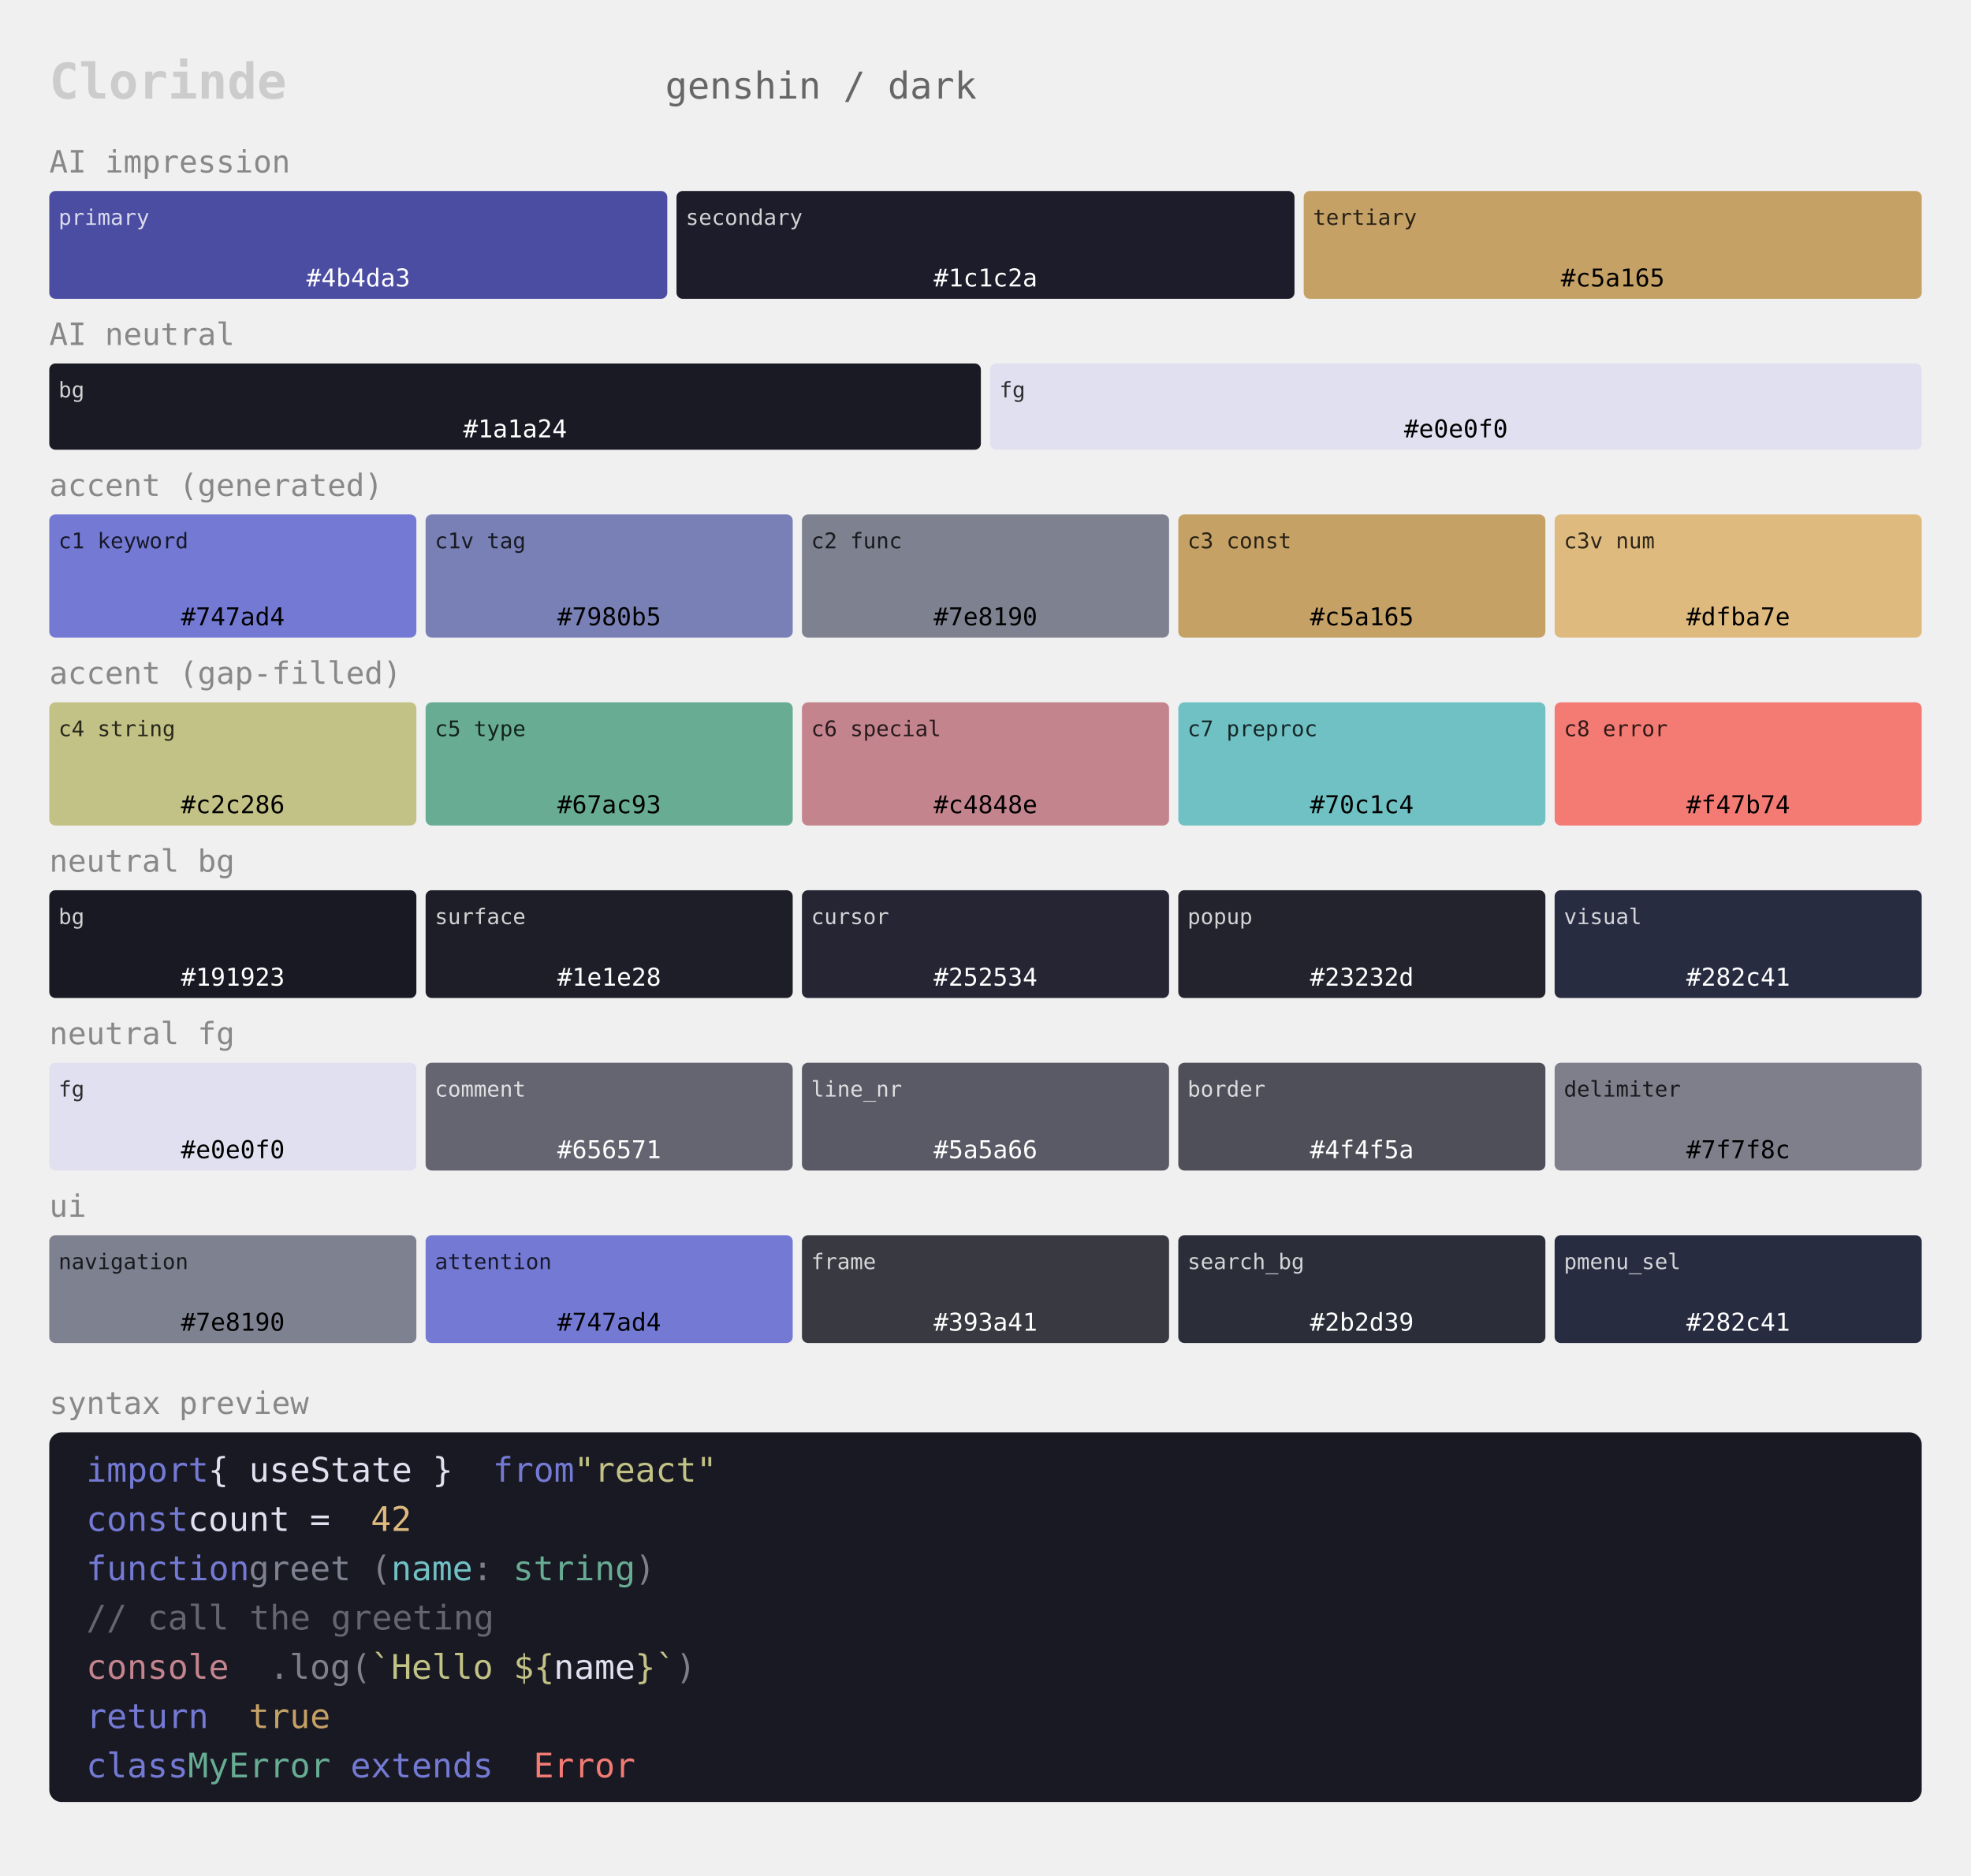
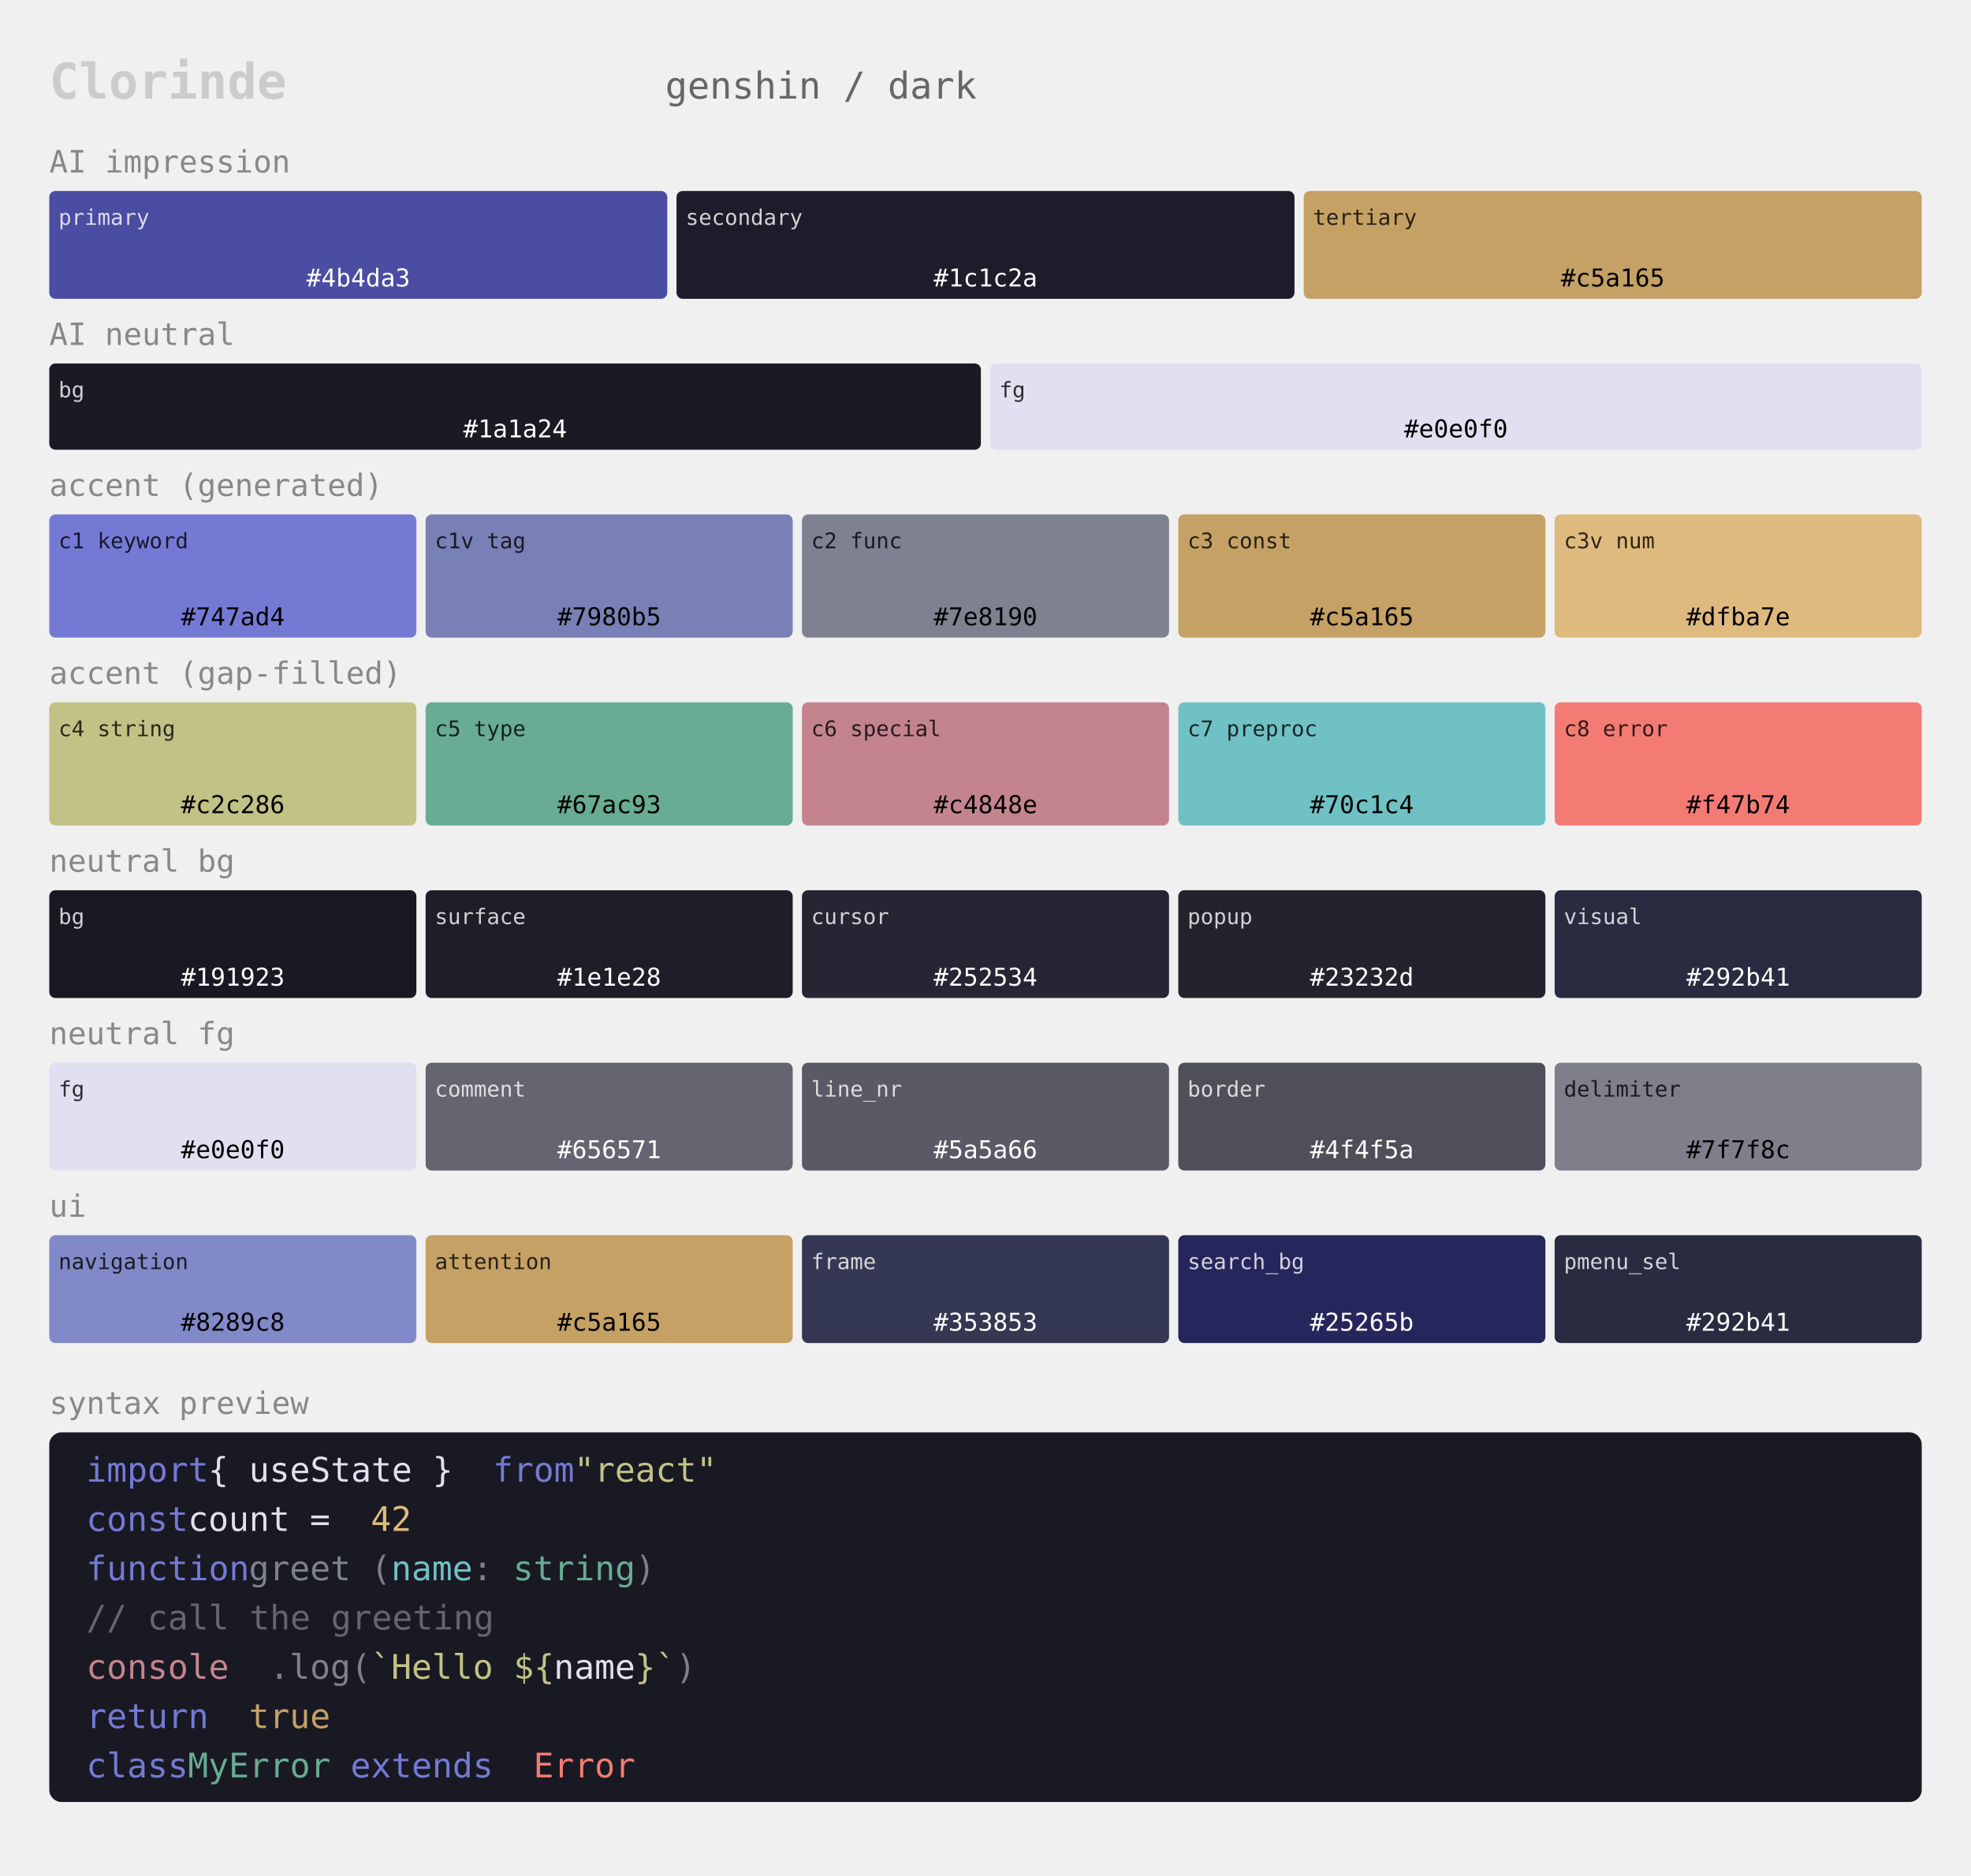
<svg xmlns="http://www.w3.org/2000/svg" width="640" height="609" style="background:#0a0a0a; font-family:ui-monospace,monospace;">
  <text x="16" y="32" fill="#ccc" font-size="16" font-weight="bold">Clorinde</text>
  <text x="216" y="32" fill="#666" font-size="12">genshin / dark</text>
  <text x="16" y="56" fill="#888" font-size="10">AI impression</text>
  <rect x="16" y="62" width="200.667" height="35" fill="#4b4da3" rx="2" />
  <text x="19" y="73" fill="#ffffff" font-size="7" opacity="0.8">primary</text>
  <text x="116.333" y="93" fill="#ffffff" font-size="8" text-anchor="middle">#4b4da3</text>
  <rect x="219.667" y="62" width="200.667" height="35" fill="#1c1c2a" rx="2" />
  <text x="222.667" y="73" fill="#ffffff" font-size="7" opacity="0.8">secondary</text>
  <text x="320" y="93" fill="#ffffff" font-size="8" text-anchor="middle">#1c1c2a</text>
  <rect x="423.333" y="62" width="200.667" height="35" fill="#c5a165" rx="2" />
  <text x="426.333" y="73" fill="#000000" font-size="7" opacity="0.8">tertiary</text>
  <text x="523.667" y="93" fill="#000000" font-size="8" text-anchor="middle">#c5a165</text>
  <text x="16" y="112" fill="#888" font-size="10">AI neutral</text>
  <rect x="16" y="118" width="302.5" height="28" fill="#1a1a24" rx="2" />
  <text x="19" y="129" fill="#ffffff" font-size="7" opacity="0.8">bg</text>
  <text x="167.25" y="142" fill="#ffffff" font-size="8" text-anchor="middle">#1a1a24</text>
  <rect x="321.5" y="118" width="302.5" height="28" fill="#e0e0f0" rx="2" />
  <text x="324.5" y="129" fill="#000000" font-size="7" opacity="0.8">fg</text>
  <text x="472.75" y="142" fill="#000000" font-size="8" text-anchor="middle">#e0e0f0</text>
  <text x="16" y="161" fill="#888" font-size="10">accent (generated)</text>
  <rect x="16" y="167" width="119.2" height="40" fill="#747ad4" rx="2" />
  <text x="19" y="178" fill="#000000" font-size="7" opacity="0.8">c1 keyword</text>
  <text x="75.6" y="203" fill="#000000" font-size="8" text-anchor="middle">#747ad4</text>
  <rect x="138.2" y="167" width="119.2" height="40" fill="#7980b5" rx="2" />
  <text x="141.2" y="178" fill="#000000" font-size="7" opacity="0.8">c1v tag</text>
  <text x="197.8" y="203" fill="#000000" font-size="8" text-anchor="middle">#7980b5</text>
  <rect x="260.4" y="167" width="119.2" height="40" fill="#7e8190" rx="2" />
  <text x="263.4" y="178" fill="#000000" font-size="7" opacity="0.8">c2 func</text>
  <text x="320" y="203" fill="#000000" font-size="8" text-anchor="middle">#7e8190</text>
  <rect x="382.6" y="167" width="119.2" height="40" fill="#c5a165" rx="2" />
  <text x="385.6" y="178" fill="#000000" font-size="7" opacity="0.8">c3 const</text>
  <text x="442.2" y="203" fill="#000000" font-size="8" text-anchor="middle">#c5a165</text>
  <rect x="504.8" y="167" width="119.2" height="40" fill="#dfba7e" rx="2" />
  <text x="507.8" y="178" fill="#000000" font-size="7" opacity="0.8">c3v num</text>
  <text x="564.4" y="203" fill="#000000" font-size="8" text-anchor="middle">#dfba7e</text>
  <text x="16" y="222" fill="#888" font-size="10">accent (gap-filled)</text>
  <rect x="16" y="228" width="119.2" height="40" fill="#c2c286" rx="2" />
  <text x="19" y="239" fill="#000000" font-size="7" opacity="0.8">c4 string</text>
  <text x="75.6" y="264" fill="#000000" font-size="8" text-anchor="middle">#c2c286</text>
  <rect x="138.2" y="228" width="119.2" height="40" fill="#67ac93" rx="2" />
  <text x="141.2" y="239" fill="#000000" font-size="7" opacity="0.8">c5 type</text>
  <text x="197.8" y="264" fill="#000000" font-size="8" text-anchor="middle">#67ac93</text>
  <rect x="260.4" y="228" width="119.2" height="40" fill="#c4848e" rx="2" />
  <text x="263.4" y="239" fill="#000000" font-size="7" opacity="0.8">c6 special</text>
  <text x="320" y="264" fill="#000000" font-size="8" text-anchor="middle">#c4848e</text>
  <rect x="382.6" y="228" width="119.2" height="40" fill="#70c1c4" rx="2" />
  <text x="385.6" y="239" fill="#000000" font-size="7" opacity="0.8">c7 preproc</text>
  <text x="442.2" y="264" fill="#000000" font-size="8" text-anchor="middle">#70c1c4</text>
  <rect x="504.8" y="228" width="119.2" height="40" fill="#f47b74" rx="2" />
  <text x="507.8" y="239" fill="#000000" font-size="7" opacity="0.8">c8 error</text>
  <text x="564.4" y="264" fill="#000000" font-size="8" text-anchor="middle">#f47b74</text>
  <text x="16" y="283" fill="#888" font-size="10">neutral bg</text>
  <rect x="16" y="289" width="119.2" height="35" fill="#191923" rx="2" />
  <text x="19" y="300" fill="#ffffff" font-size="7" opacity="0.8">bg</text>
  <text x="75.6" y="320" fill="#ffffff" font-size="8" text-anchor="middle">#191923</text>
  <rect x="138.2" y="289" width="119.2" height="35" fill="#1e1e28" rx="2" />
  <text x="141.2" y="300" fill="#ffffff" font-size="7" opacity="0.8">surface</text>
  <text x="197.8" y="320" fill="#ffffff" font-size="8" text-anchor="middle">#1e1e28</text>
  <rect x="260.4" y="289" width="119.2" height="35" fill="#252534" rx="2" />
  <text x="263.4" y="300" fill="#ffffff" font-size="7" opacity="0.8">cursor</text>
  <text x="320" y="320" fill="#ffffff" font-size="8" text-anchor="middle">#252534</text>
  <rect x="382.6" y="289" width="119.2" height="35" fill="#23232d" rx="2" />
  <text x="385.6" y="300" fill="#ffffff" font-size="7" opacity="0.8">popup</text>
  <text x="442.2" y="320" fill="#ffffff" font-size="8" text-anchor="middle">#23232d</text>
-   <rect x="504.8" y="289" width="119.2" height="35" fill="#282c41" rx="2" />
+   <rect x="504.8" y="289" width="119.2" height="35" fill="#292b41" rx="2" />
  <text x="507.8" y="300" fill="#ffffff" font-size="7" opacity="0.8">visual</text>
-   <text x="564.4" y="320" fill="#ffffff" font-size="8" text-anchor="middle">#282c41</text>
+   <text x="564.4" y="320" fill="#ffffff" font-size="8" text-anchor="middle">#292b41</text>
  <text x="16" y="339" fill="#888" font-size="10">neutral fg</text>
  <rect x="16" y="345" width="119.2" height="35" fill="#e0e0f0" rx="2" />
  <text x="19" y="356" fill="#000000" font-size="7" opacity="0.8">fg</text>
  <text x="75.6" y="376" fill="#000000" font-size="8" text-anchor="middle">#e0e0f0</text>
  <rect x="138.2" y="345" width="119.2" height="35" fill="#656571" rx="2" />
  <text x="141.2" y="356" fill="#ffffff" font-size="7" opacity="0.8">comment</text>
  <text x="197.8" y="376" fill="#ffffff" font-size="8" text-anchor="middle">#656571</text>
  <rect x="260.4" y="345" width="119.2" height="35" fill="#5a5a66" rx="2" />
  <text x="263.4" y="356" fill="#ffffff" font-size="7" opacity="0.8">line_nr</text>
  <text x="320" y="376" fill="#ffffff" font-size="8" text-anchor="middle">#5a5a66</text>
  <rect x="382.6" y="345" width="119.2" height="35" fill="#4f4f5a" rx="2" />
  <text x="385.6" y="356" fill="#ffffff" font-size="7" opacity="0.8">border</text>
  <text x="442.2" y="376" fill="#ffffff" font-size="8" text-anchor="middle">#4f4f5a</text>
  <rect x="504.8" y="345" width="119.2" height="35" fill="#7f7f8c" rx="2" />
  <text x="507.8" y="356" fill="#000000" font-size="7" opacity="0.8">delimiter</text>
  <text x="564.4" y="376" fill="#000000" font-size="8" text-anchor="middle">#7f7f8c</text>
  <text x="16" y="395" fill="#888" font-size="10">ui</text>
-   <rect x="16" y="401" width="119.2" height="35" fill="#7e8190" rx="2" />
+   <rect x="16" y="401" width="119.2" height="35" fill="#8289c8" rx="2" />
  <text x="19" y="412" fill="#000000" font-size="7" opacity="0.8">navigation</text>
-   <text x="75.6" y="432" fill="#000000" font-size="8" text-anchor="middle">#7e8190</text>
-   <rect x="138.2" y="401" width="119.2" height="35" fill="#747ad4" rx="2" />
+   <text x="75.6" y="432" fill="#000000" font-size="8" text-anchor="middle">#8289c8</text>
+   <rect x="138.2" y="401" width="119.2" height="35" fill="#c5a165" rx="2" />
  <text x="141.2" y="412" fill="#000000" font-size="7" opacity="0.8">attention</text>
-   <text x="197.8" y="432" fill="#000000" font-size="8" text-anchor="middle">#747ad4</text>
-   <rect x="260.4" y="401" width="119.2" height="35" fill="#393a41" rx="2" />
+   <text x="197.8" y="432" fill="#000000" font-size="8" text-anchor="middle">#c5a165</text>
+   <rect x="260.4" y="401" width="119.2" height="35" fill="#353853" rx="2" />
  <text x="263.4" y="412" fill="#ffffff" font-size="7" opacity="0.8">frame</text>
-   <text x="320" y="432" fill="#ffffff" font-size="8" text-anchor="middle">#393a41</text>
-   <rect x="382.6" y="401" width="119.2" height="35" fill="#2b2d39" rx="2" />
+   <text x="320" y="432" fill="#ffffff" font-size="8" text-anchor="middle">#353853</text>
+   <rect x="382.6" y="401" width="119.2" height="35" fill="#25265b" rx="2" />
  <text x="385.6" y="412" fill="#ffffff" font-size="7" opacity="0.8">search_bg</text>
-   <text x="442.2" y="432" fill="#ffffff" font-size="8" text-anchor="middle">#2b2d39</text>
-   <rect x="504.8" y="401" width="119.2" height="35" fill="#282c41" rx="2" />
+   <text x="442.2" y="432" fill="#ffffff" font-size="8" text-anchor="middle">#25265b</text>
+   <rect x="504.8" y="401" width="119.2" height="35" fill="#292b41" rx="2" />
  <text x="507.8" y="412" fill="#ffffff" font-size="7" opacity="0.8">pmenu_sel</text>
-   <text x="564.4" y="432" fill="#ffffff" font-size="8" text-anchor="middle">#282c41</text>
+   <text x="564.4" y="432" fill="#ffffff" font-size="8" text-anchor="middle">#292b41</text>
  <text x="16" y="459" fill="#888" font-size="10">syntax preview</text>
  <rect x="16" y="465" width="608" height="120" fill="#191923" rx="4" />
  <text x="28" y="481" fill="#747ad4" font-size="11" font-family="monospace">import</text>
  <text x="67.6" y="481" fill="#e0e0f0" font-size="11" font-family="monospace"> { useState } </text>
  <text x="160" y="481" fill="#747ad4" font-size="11" font-family="monospace">from</text>
  <text x="186.4" y="481" fill="#c2c286" font-size="11" font-family="monospace"> "react"</text>
  <text x="28" y="497" fill="#747ad4" font-size="11" font-family="monospace">const</text>
  <text x="61" y="497" fill="#e0e0f0" font-size="11" font-family="monospace"> count</text>
  <text x="100.6" y="497" fill="#e0e0f0" font-size="11" font-family="monospace"> = </text>
  <text x="120.4" y="497" fill="#dfba7e" font-size="11" font-family="monospace">42</text>
  <text x="28" y="513" fill="#747ad4" font-size="11" font-family="monospace">function</text>
  <text x="80.8" y="513" fill="#7e8190" font-size="11" font-family="monospace"> greet</text>
  <text x="120.4" y="513" fill="#7f7f8c" font-size="11" font-family="monospace">(</text>
  <text x="127" y="513" fill="#70c1c4" font-size="11" font-family="monospace">name</text>
  <text x="153.4" y="513" fill="#7f7f8c" font-size="11" font-family="monospace">: </text>
  <text x="166.6" y="513" fill="#67ac93" font-size="11" font-family="monospace">string</text>
  <text x="206.2" y="513" fill="#7f7f8c" font-size="11" font-family="monospace">)</text>
  <text x="28" y="529" fill="#656571" font-size="11" font-family="monospace">  // call the greeting</text>
  <text x="28" y="545" fill="#c4848e" font-size="11" font-family="monospace">  console</text>
  <text x="87.4" y="545" fill="#7f7f8c" font-size="11" font-family="monospace">.log(</text>
  <text x="120.4" y="545" fill="#c2c286" font-size="11" font-family="monospace">`Hello ${</text>
  <text x="179.8" y="545" fill="#e0e0f0" font-size="11" font-family="monospace">name</text>
  <text x="206.2" y="545" fill="#c2c286" font-size="11" font-family="monospace">}`</text>
  <text x="219.4" y="545" fill="#7f7f8c" font-size="11" font-family="monospace">)</text>
  <text x="28" y="561" fill="#747ad4" font-size="11" font-family="monospace">  return</text>
  <text x="80.8" y="561" fill="#c5a165" font-size="11" font-family="monospace"> true</text>
  <text x="28" y="577" fill="#747ad4" font-size="11" font-family="monospace">class</text>
  <text x="61" y="577" fill="#67ac93" font-size="11" font-family="monospace"> MyError</text>
  <text x="113.8" y="577" fill="#747ad4" font-size="11" font-family="monospace"> extends </text>
  <text x="173.2" y="577" fill="#f47b74" font-size="11" font-family="monospace">Error</text>
</svg>
